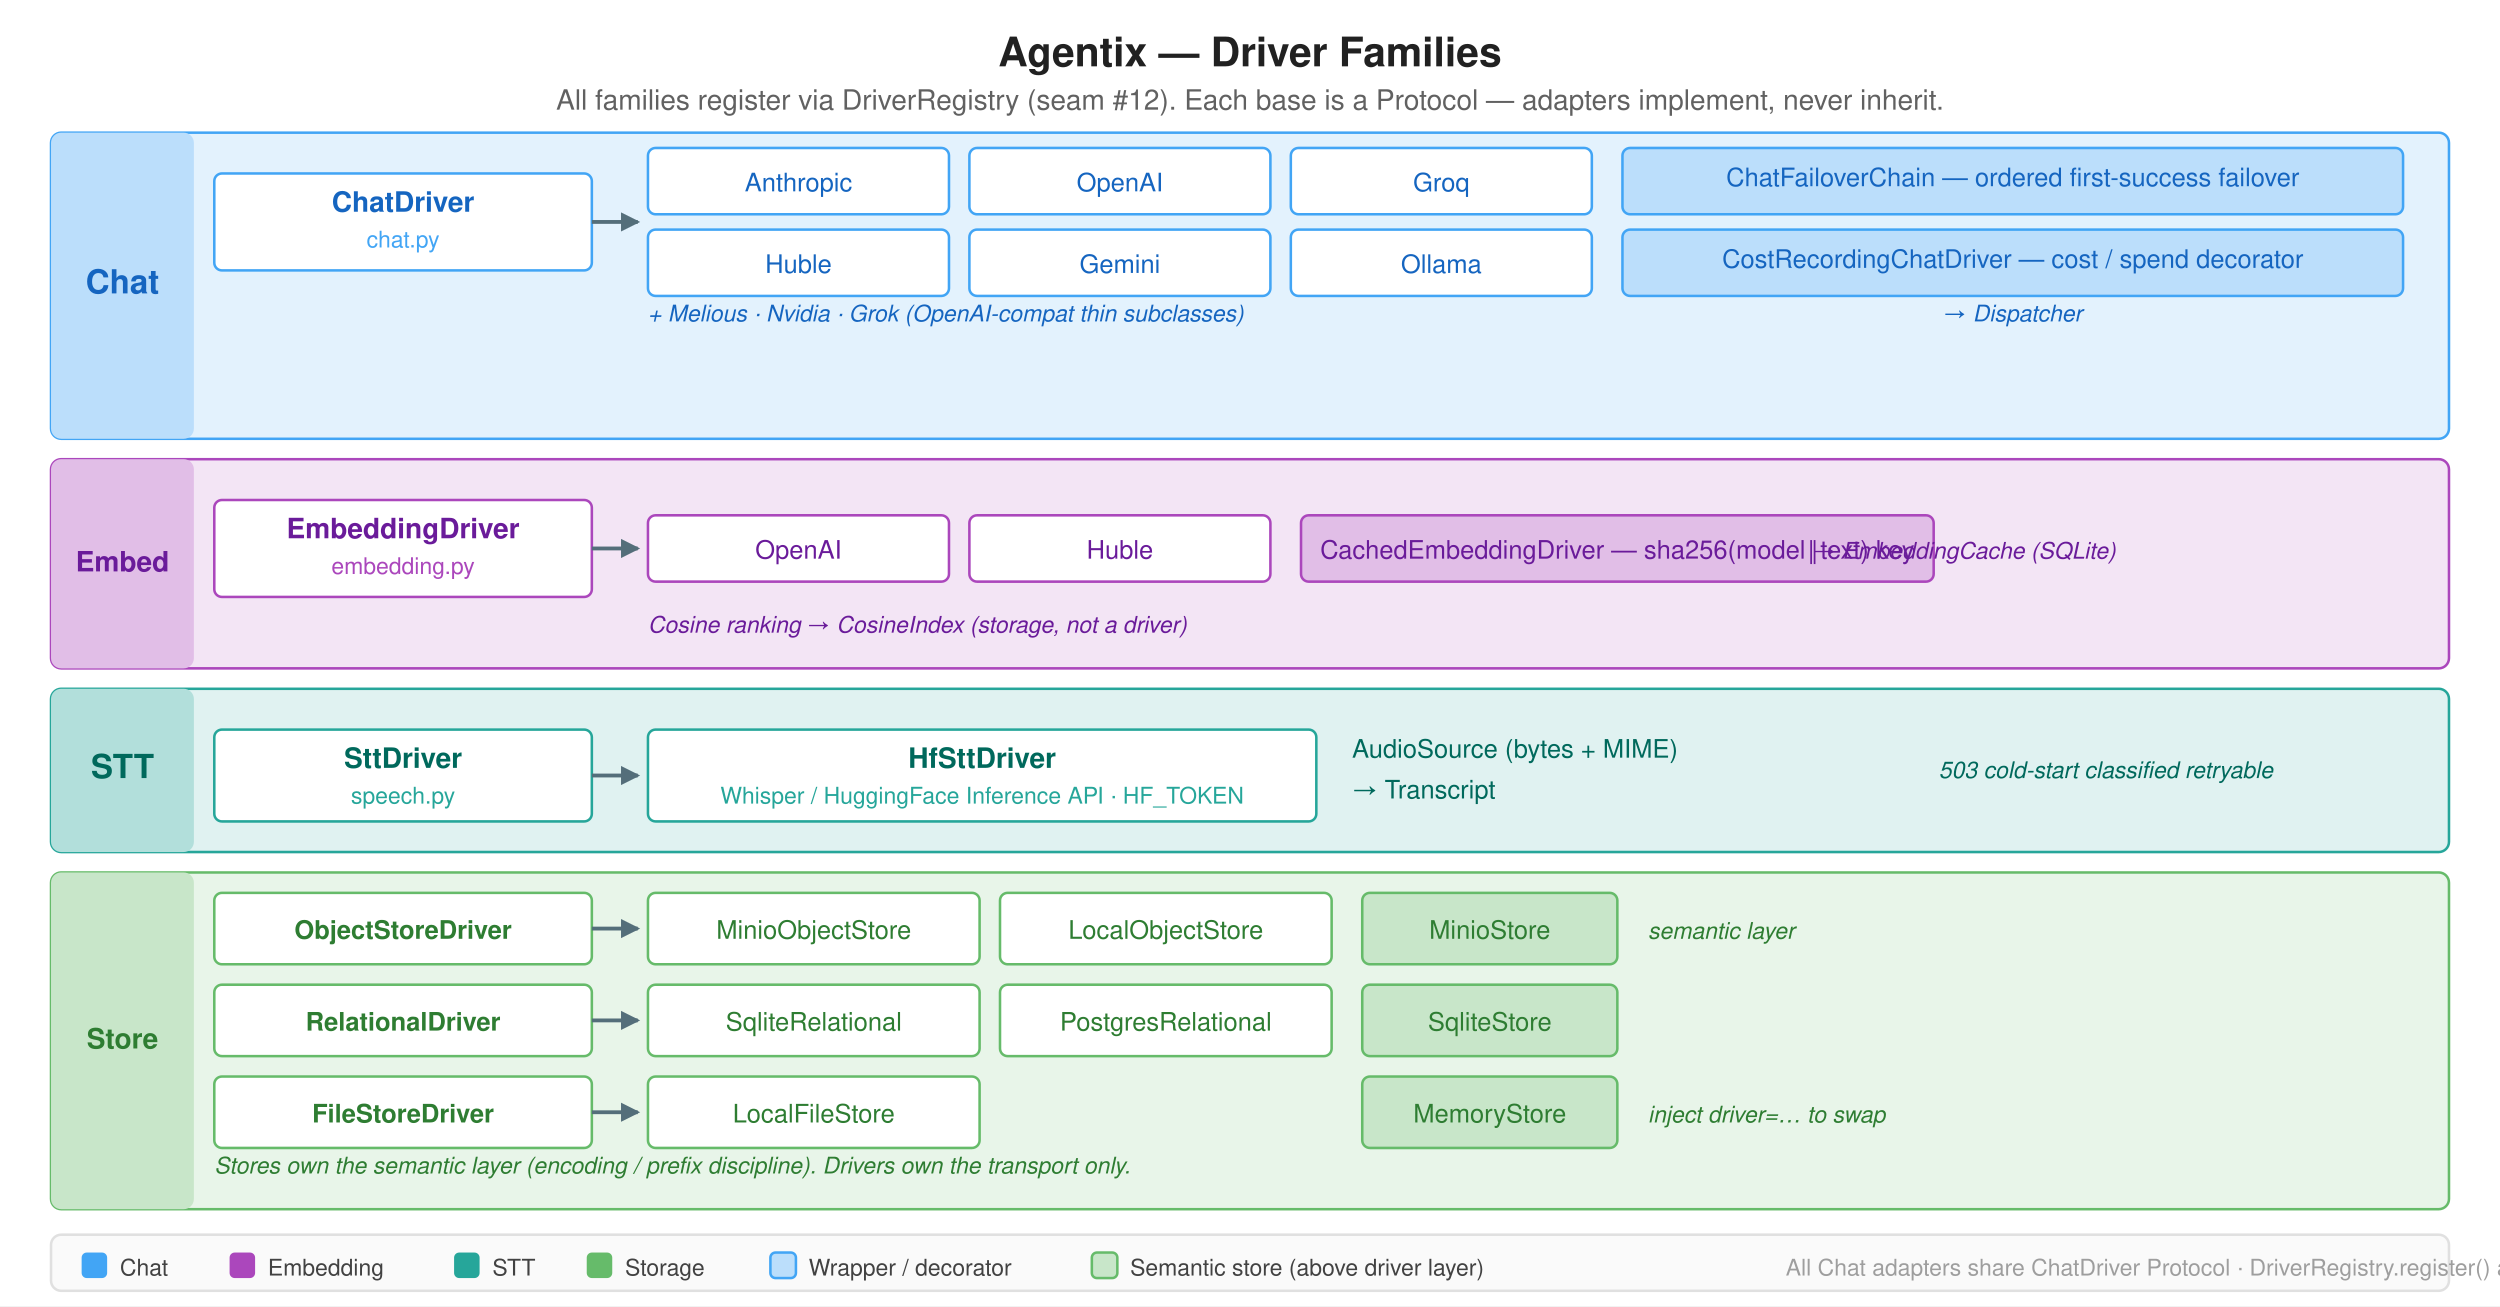
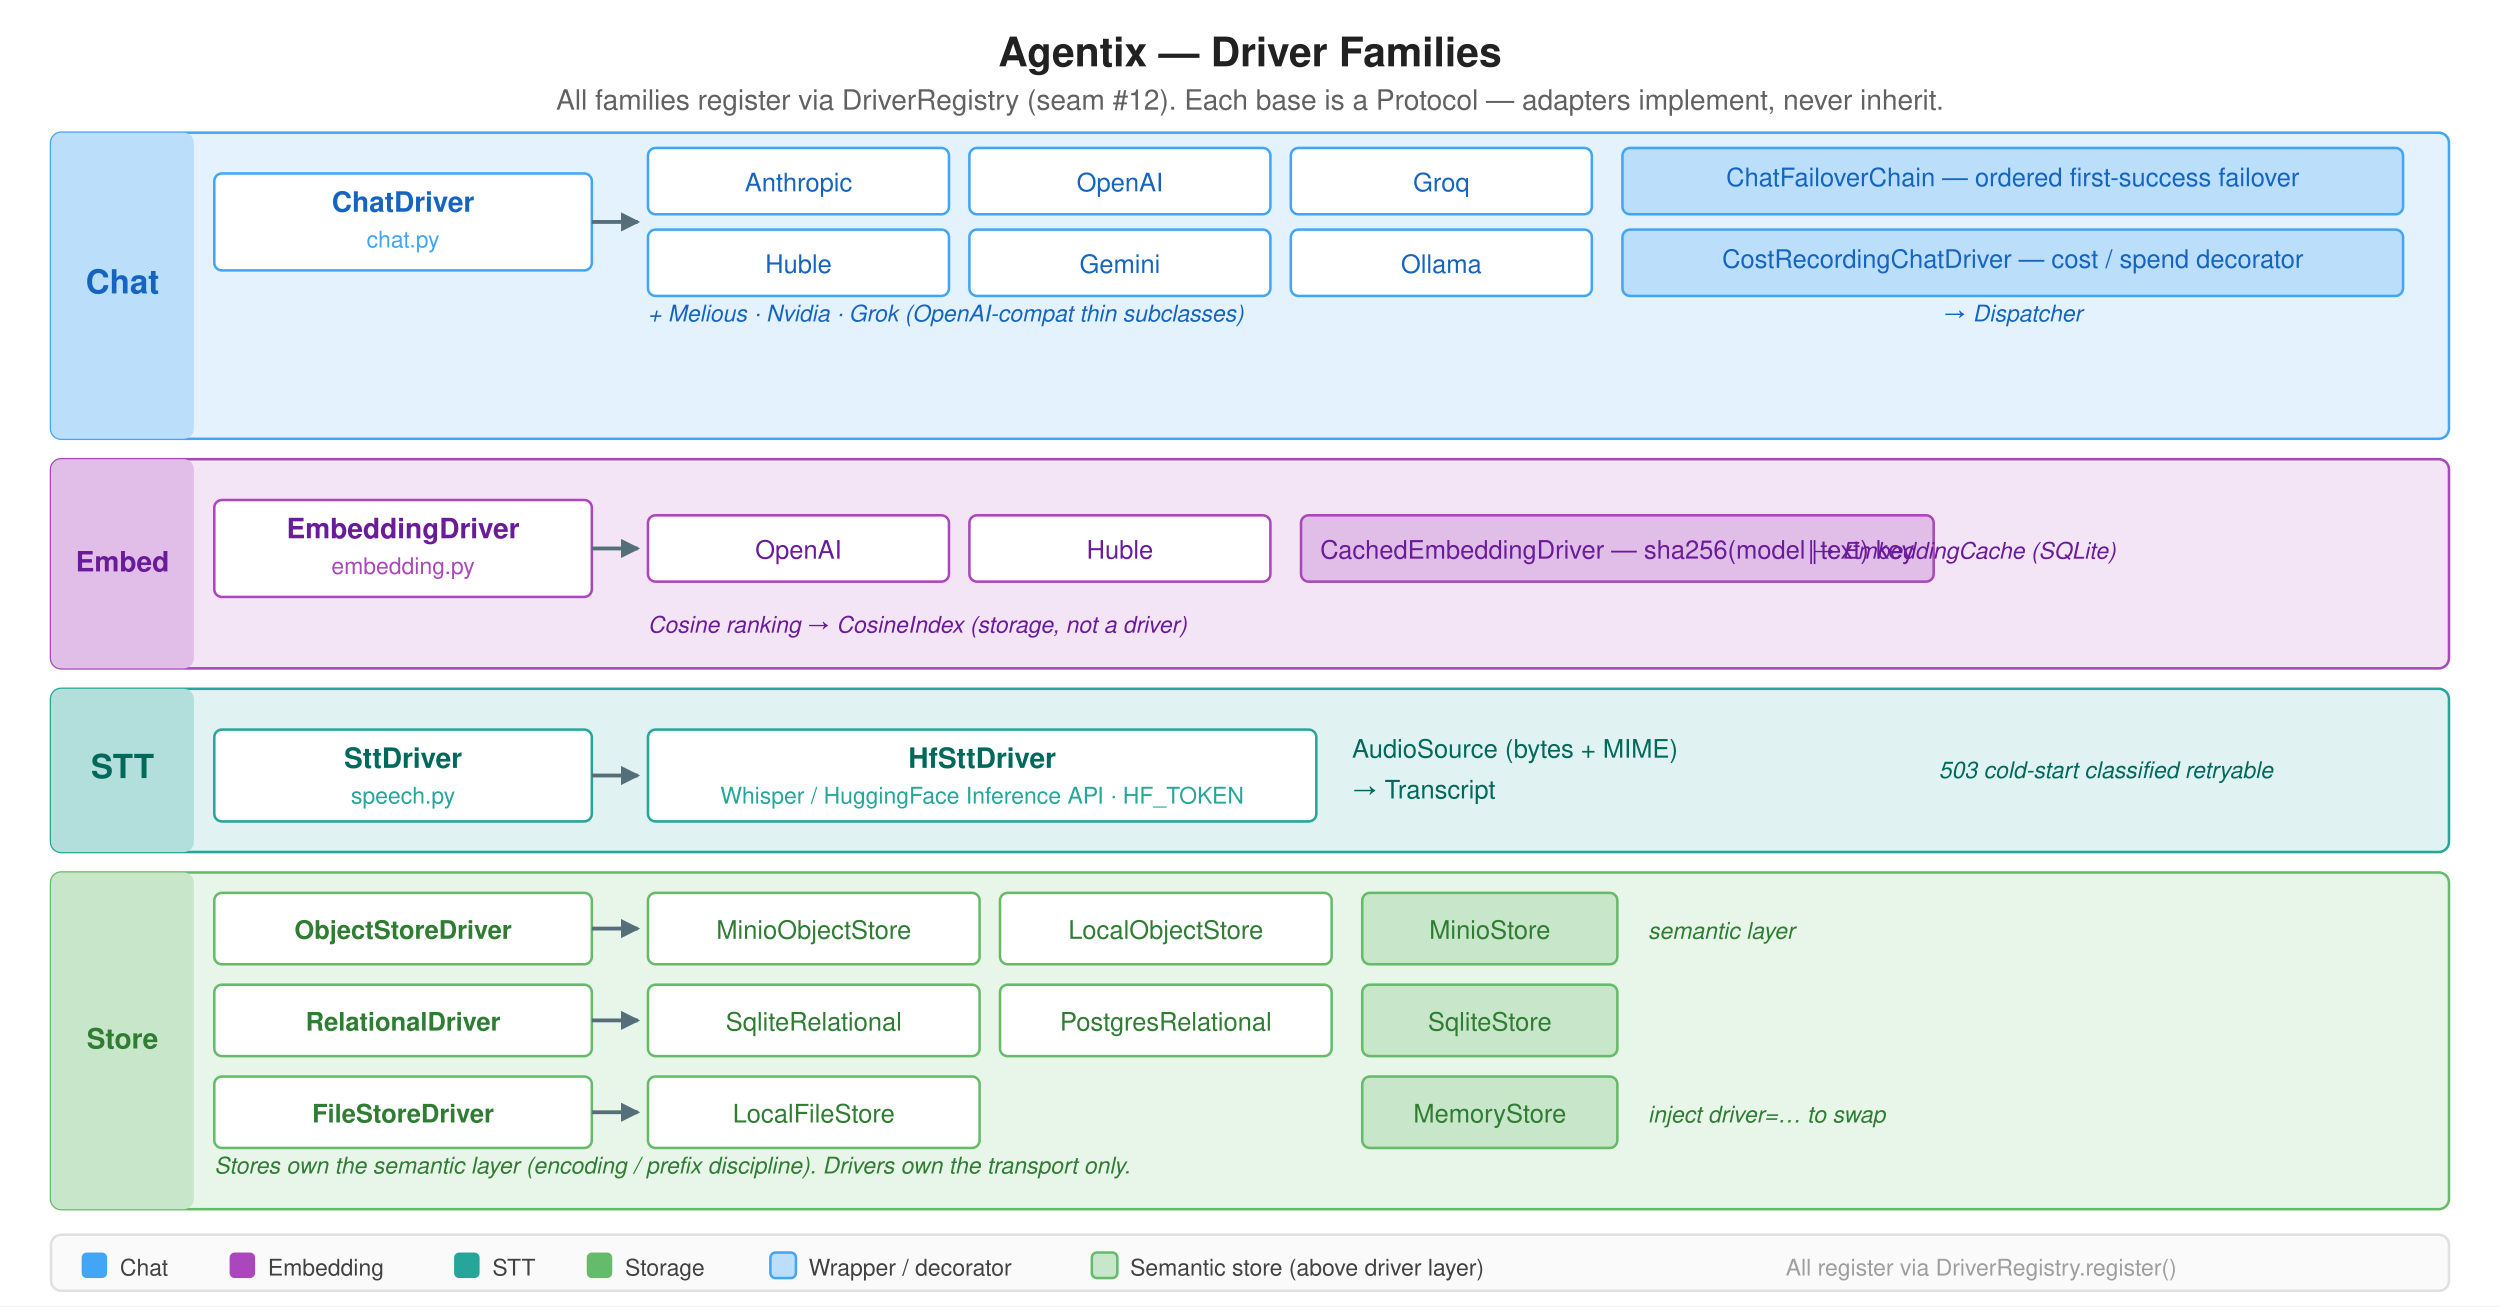
<svg xmlns="http://www.w3.org/2000/svg" viewBox="0 0 980 512" font-family="Helvetica, Arial, sans-serif">
  <rect width="980" height="512" fill="#ffffff" />
  <defs>
    <marker id="ah" viewBox="0 0 8 8" refX="7" refY="4" markerWidth="5" markerHeight="5" orient="auto">
      <path d="M0,0 L8,4 L0,8 Z" fill="#546e7a" />
    </marker>
  </defs>
  <text x="490" y="26" text-anchor="middle" font-size="16" font-weight="bold" fill="#212121">Agentix — Driver Families</text>
  <text x="490" y="43" text-anchor="middle" font-size="11" fill="#616161">All families register via DriverRegistry (seam #12). Each base is a Protocol — adapters implement, never inherit.</text>
  <rect x="20" y="52" width="940" height="120" rx="4" fill="#e3f2fd" stroke="#42a5f5" stroke-width="1" />
  <rect x="20" y="52" width="56" height="120" rx="4" fill="#bbdefb" />
  <text x="48" y="115" text-anchor="middle" font-size="13" font-weight="bold" fill="#1565c0">Chat</text>
  <rect x="84" y="68" width="148" height="38" rx="3" fill="#ffffff" stroke="#42a5f5" stroke-width="1" />
  <text x="158" y="83" text-anchor="middle" font-size="11" font-weight="bold" fill="#1565c0">ChatDriver</text>
  <text x="158" y="97" text-anchor="middle" font-size="9" fill="#42a5f5">chat.py</text>
  <line x1="232" y1="87" x2="250" y2="87" stroke="#546e7a" stroke-width="1.5" marker-end="url(#ah)" />
  <rect x="254" y="58" width="118" height="26" rx="3" fill="#ffffff" stroke="#42a5f5" stroke-width="1" />
  <text x="313" y="75" text-anchor="middle" font-size="10" fill="#1565c0">Anthropic</text>
  <rect x="380" y="58" width="118" height="26" rx="3" fill="#ffffff" stroke="#42a5f5" stroke-width="1" />
  <text x="439" y="75" text-anchor="middle" font-size="10" fill="#1565c0">OpenAI</text>
  <rect x="506" y="58" width="118" height="26" rx="3" fill="#ffffff" stroke="#42a5f5" stroke-width="1" />
  <text x="565" y="75" text-anchor="middle" font-size="10" fill="#1565c0">Groq</text>
  <rect x="254" y="90" width="118" height="26" rx="3" fill="#ffffff" stroke="#42a5f5" stroke-width="1" />
  <text x="313" y="107" text-anchor="middle" font-size="10" fill="#1565c0">Huble</text>
  <rect x="380" y="90" width="118" height="26" rx="3" fill="#ffffff" stroke="#42a5f5" stroke-width="1" />
  <text x="439" y="107" text-anchor="middle" font-size="10" fill="#1565c0">Gemini</text>
  <rect x="506" y="90" width="118" height="26" rx="3" fill="#ffffff" stroke="#42a5f5" stroke-width="1" />
  <text x="565" y="107" text-anchor="middle" font-size="10" fill="#1565c0">Ollama</text>
  <text x="254" y="126" font-size="9" fill="#1565c0" font-style="italic">+ Melious · Nvidia · Grok  (OpenAI-compat thin subclasses)</text>
  <rect x="636" y="58" width="306" height="26" rx="3" fill="#bbdefb" stroke="#42a5f5" stroke-width="1" />
  <text x="789" y="73" text-anchor="middle" font-size="10" fill="#1565c0">ChatFailoverChain — ordered first-success failover</text>
  <rect x="636" y="90" width="306" height="26" rx="3" fill="#bbdefb" stroke="#42a5f5" stroke-width="1" />
  <text x="789" y="105" text-anchor="middle" font-size="10" fill="#1565c0">CostRecordingChatDriver — cost / spend decorator</text>
  <text x="789" y="126" text-anchor="middle" font-size="9" fill="#1565c0" font-style="italic">→ Dispatcher</text>
  <rect x="20" y="180" width="940" height="82" rx="4" fill="#f3e5f5" stroke="#ab47bc" stroke-width="1" />
  <rect x="20" y="180" width="56" height="82" rx="4" fill="#e1bee7" />
  <text x="48" y="224" text-anchor="middle" font-size="11" font-weight="bold" fill="#6a1b9a">Embed</text>
  <rect x="84" y="196" width="148" height="38" rx="3" fill="#ffffff" stroke="#ab47bc" stroke-width="1" />
  <text x="158" y="211" text-anchor="middle" font-size="11" font-weight="bold" fill="#6a1b9a">EmbeddingDriver</text>
  <text x="158" y="225" text-anchor="middle" font-size="9" fill="#ab47bc">embedding.py</text>
  <line x1="232" y1="215" x2="250" y2="215" stroke="#546e7a" stroke-width="1.5" marker-end="url(#ah)" />
  <rect x="254" y="202" width="118" height="26" rx="3" fill="#ffffff" stroke="#ab47bc" stroke-width="1" />
  <text x="313" y="219" text-anchor="middle" font-size="10" fill="#6a1b9a">OpenAI</text>
  <rect x="380" y="202" width="118" height="26" rx="3" fill="#ffffff" stroke="#ab47bc" stroke-width="1" />
  <text x="439" y="219" text-anchor="middle" font-size="10" fill="#6a1b9a">Huble</text>
  <rect x="510" y="202" width="248" height="26" rx="3" fill="#e1bee7" stroke="#ab47bc" stroke-width="1" />
  <text x="634" y="219" text-anchor="middle" font-size="10" fill="#6a1b9a">CachedEmbeddingDriver — sha256(model‖text) key</text>
  <text x="770" y="219" text-anchor="middle" font-size="9" fill="#6a1b9a" font-style="italic">→ EmbeddingCache (SQLite)</text>
  <text x="254" y="248" font-size="9" fill="#6a1b9a" font-style="italic">Cosine ranking → CosineIndex (storage, not a driver)</text>
  <rect x="20" y="270" width="940" height="64" rx="4" fill="#e0f2f1" stroke="#26a69a" stroke-width="1" />
  <rect x="20" y="270" width="56" height="64" rx="4" fill="#b2dfdb" />
  <text x="48" y="305" text-anchor="middle" font-size="13" font-weight="bold" fill="#00695c">STT</text>
  <rect x="84" y="286" width="148" height="36" rx="3" fill="#ffffff" stroke="#26a69a" stroke-width="1" />
  <text x="158" y="301" text-anchor="middle" font-size="11" font-weight="bold" fill="#00695c">SttDriver</text>
  <text x="158" y="315" text-anchor="middle" font-size="9" fill="#26a69a">speech.py</text>
  <line x1="232" y1="304" x2="250" y2="304" stroke="#546e7a" stroke-width="1.5" marker-end="url(#ah)" />
  <rect x="254" y="286" width="262" height="36" rx="3" fill="#ffffff" stroke="#26a69a" stroke-width="1" />
  <text x="385" y="301" text-anchor="middle" font-size="11" font-weight="bold" fill="#00695c">HfSttDriver</text>
  <text x="385" y="315" text-anchor="middle" font-size="9" fill="#26a69a">Whisper / HuggingFace Inference API · HF_TOKEN</text>
  <text x="530" y="297" font-size="10" fill="#00695c">AudioSource (bytes + MIME)</text>
  <text x="530" y="313" font-size="10" fill="#00695c">→ Transcript</text>
  <text x="760" y="305" font-size="9" fill="#00695c" font-style="italic">503 cold-start classified retryable</text>
  <rect x="20" y="342" width="940" height="132" rx="4" fill="#e8f5e9" stroke="#66bb6a" stroke-width="1" />
  <rect x="20" y="342" width="56" height="132" rx="4" fill="#c8e6c9" />
  <text x="48" y="411" text-anchor="middle" font-size="11" font-weight="bold" fill="#2e7d32">Store</text>
  <rect x="84" y="350" width="148" height="28" rx="3" fill="#ffffff" stroke="#66bb6a" stroke-width="1" />
  <text x="158" y="368" text-anchor="middle" font-size="10" font-weight="bold" fill="#2e7d32">ObjectStoreDriver</text>
  <line x1="232" y1="364" x2="250" y2="364" stroke="#546e7a" stroke-width="1.5" marker-end="url(#ah)" />
  <rect x="254" y="350" width="130" height="28" rx="3" fill="#ffffff" stroke="#66bb6a" stroke-width="1" />
  <text x="319" y="368" text-anchor="middle" font-size="10" fill="#2e7d32">MinioObjectStore</text>
  <rect x="392" y="350" width="130" height="28" rx="3" fill="#ffffff" stroke="#66bb6a" stroke-width="1" />
  <text x="457" y="368" text-anchor="middle" font-size="10" fill="#2e7d32">LocalObjectStore</text>
  <rect x="534" y="350" width="100" height="28" rx="3" fill="#c8e6c9" stroke="#66bb6a" stroke-width="1" />
  <text x="584" y="368" text-anchor="middle" font-size="10" fill="#2e7d32">MinioStore</text>
  <text x="646" y="368" font-size="9" fill="#2e7d32" font-style="italic">semantic layer</text>
  <rect x="84" y="386" width="148" height="28" rx="3" fill="#ffffff" stroke="#66bb6a" stroke-width="1" />
  <text x="158" y="404" text-anchor="middle" font-size="10" font-weight="bold" fill="#2e7d32">RelationalDriver</text>
  <line x1="232" y1="400" x2="250" y2="400" stroke="#546e7a" stroke-width="1.5" marker-end="url(#ah)" />
  <rect x="254" y="386" width="130" height="28" rx="3" fill="#ffffff" stroke="#66bb6a" stroke-width="1" />
  <text x="319" y="404" text-anchor="middle" font-size="10" fill="#2e7d32">SqliteRelational</text>
  <rect x="392" y="386" width="130" height="28" rx="3" fill="#ffffff" stroke="#66bb6a" stroke-width="1" />
  <text x="457" y="404" text-anchor="middle" font-size="10" fill="#2e7d32">PostgresRelational</text>
  <rect x="534" y="386" width="100" height="28" rx="3" fill="#c8e6c9" stroke="#66bb6a" stroke-width="1" />
  <text x="584" y="404" text-anchor="middle" font-size="10" fill="#2e7d32">SqliteStore</text>
  <rect x="84" y="422" width="148" height="28" rx="3" fill="#ffffff" stroke="#66bb6a" stroke-width="1" />
  <text x="158" y="440" text-anchor="middle" font-size="10" font-weight="bold" fill="#2e7d32">FileStoreDriver</text>
  <line x1="232" y1="436" x2="250" y2="436" stroke="#546e7a" stroke-width="1.5" marker-end="url(#ah)" />
  <rect x="254" y="422" width="130" height="28" rx="3" fill="#ffffff" stroke="#66bb6a" stroke-width="1" />
  <text x="319" y="440" text-anchor="middle" font-size="10" fill="#2e7d32">LocalFileStore</text>
  <rect x="534" y="422" width="100" height="28" rx="3" fill="#c8e6c9" stroke="#66bb6a" stroke-width="1" />
  <text x="584" y="440" text-anchor="middle" font-size="10" fill="#2e7d32">MemoryStore</text>
  <text x="646" y="440" font-size="9" fill="#2e7d32" font-style="italic">inject driver=… to swap</text>
  <text x="84" y="460" font-size="9" fill="#2e7d32" font-style="italic">Stores own the semantic layer (encoding / prefix discipline). Drivers own the transport only.</text>
  <rect x="20" y="484" width="940" height="22" rx="4" fill="#fafafa" stroke="#e0e0e0" stroke-width="1" />
  <rect x="32" y="491" width="10" height="10" rx="2" fill="#42a5f5" />
  <text x="47" y="500" font-size="9" fill="#424242">Chat</text>
  <rect x="90" y="491" width="10" height="10" rx="2" fill="#ab47bc" />
  <text x="105" y="500" font-size="9" fill="#424242">Embedding</text>
  <rect x="178" y="491" width="10" height="10" rx="2" fill="#26a69a" />
  <text x="193" y="500" font-size="9" fill="#424242">STT</text>
  <rect x="230" y="491" width="10" height="10" rx="2" fill="#66bb6a" />
  <text x="245" y="500" font-size="9" fill="#424242">Storage</text>
  <rect x="302" y="491" width="10" height="10" rx="2" fill="#bbdefb" stroke="#42a5f5" stroke-width="1" />
  <text x="317" y="500" font-size="9" fill="#424242">Wrapper / decorator</text>
  <rect x="428" y="491" width="10" height="10" rx="2" fill="#c8e6c9" stroke="#66bb6a" stroke-width="1" />
  <text x="443" y="500" font-size="9" fill="#424242">Semantic store (above driver layer)</text>
-   <text x="700" y="500" font-size="9" fill="#9e9e9e">All Chat adapters share ChatDriver Protocol · DriverRegistry.register() at app startup</text>
+   <text x="700" y="500" font-size="9" fill="#9e9e9e">All register via DriverRegistry.register()</text>
</svg>
